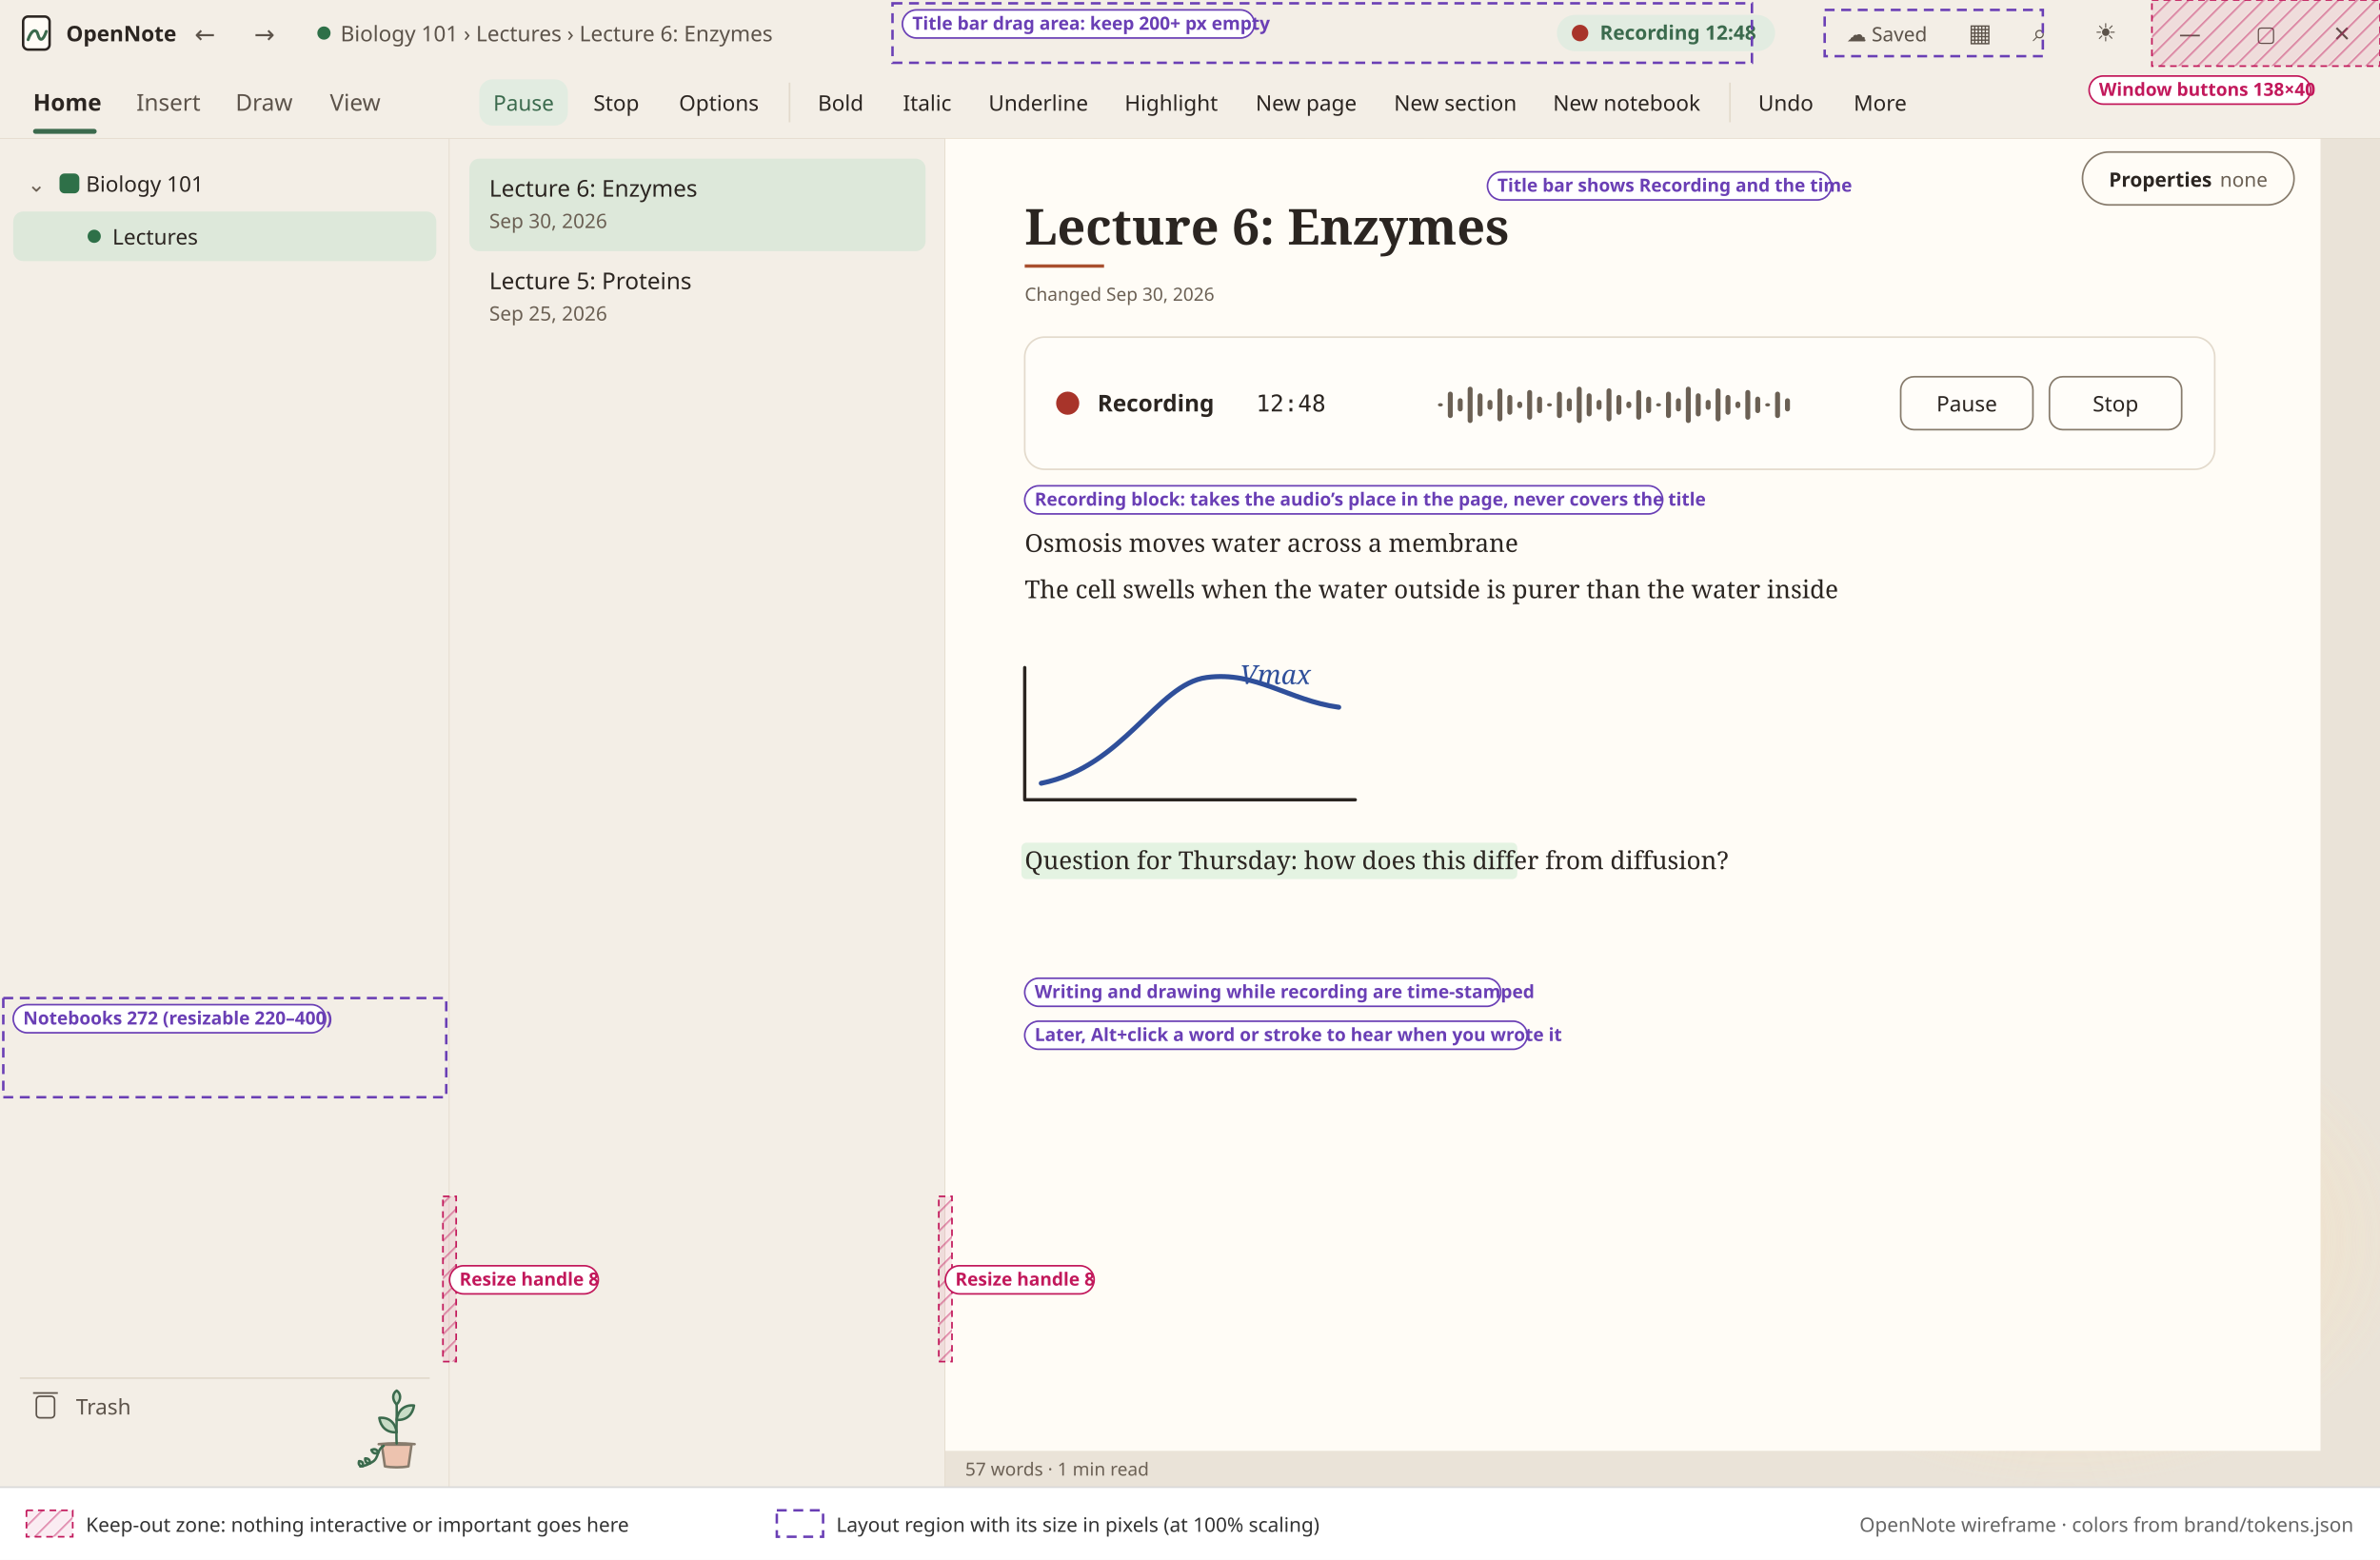
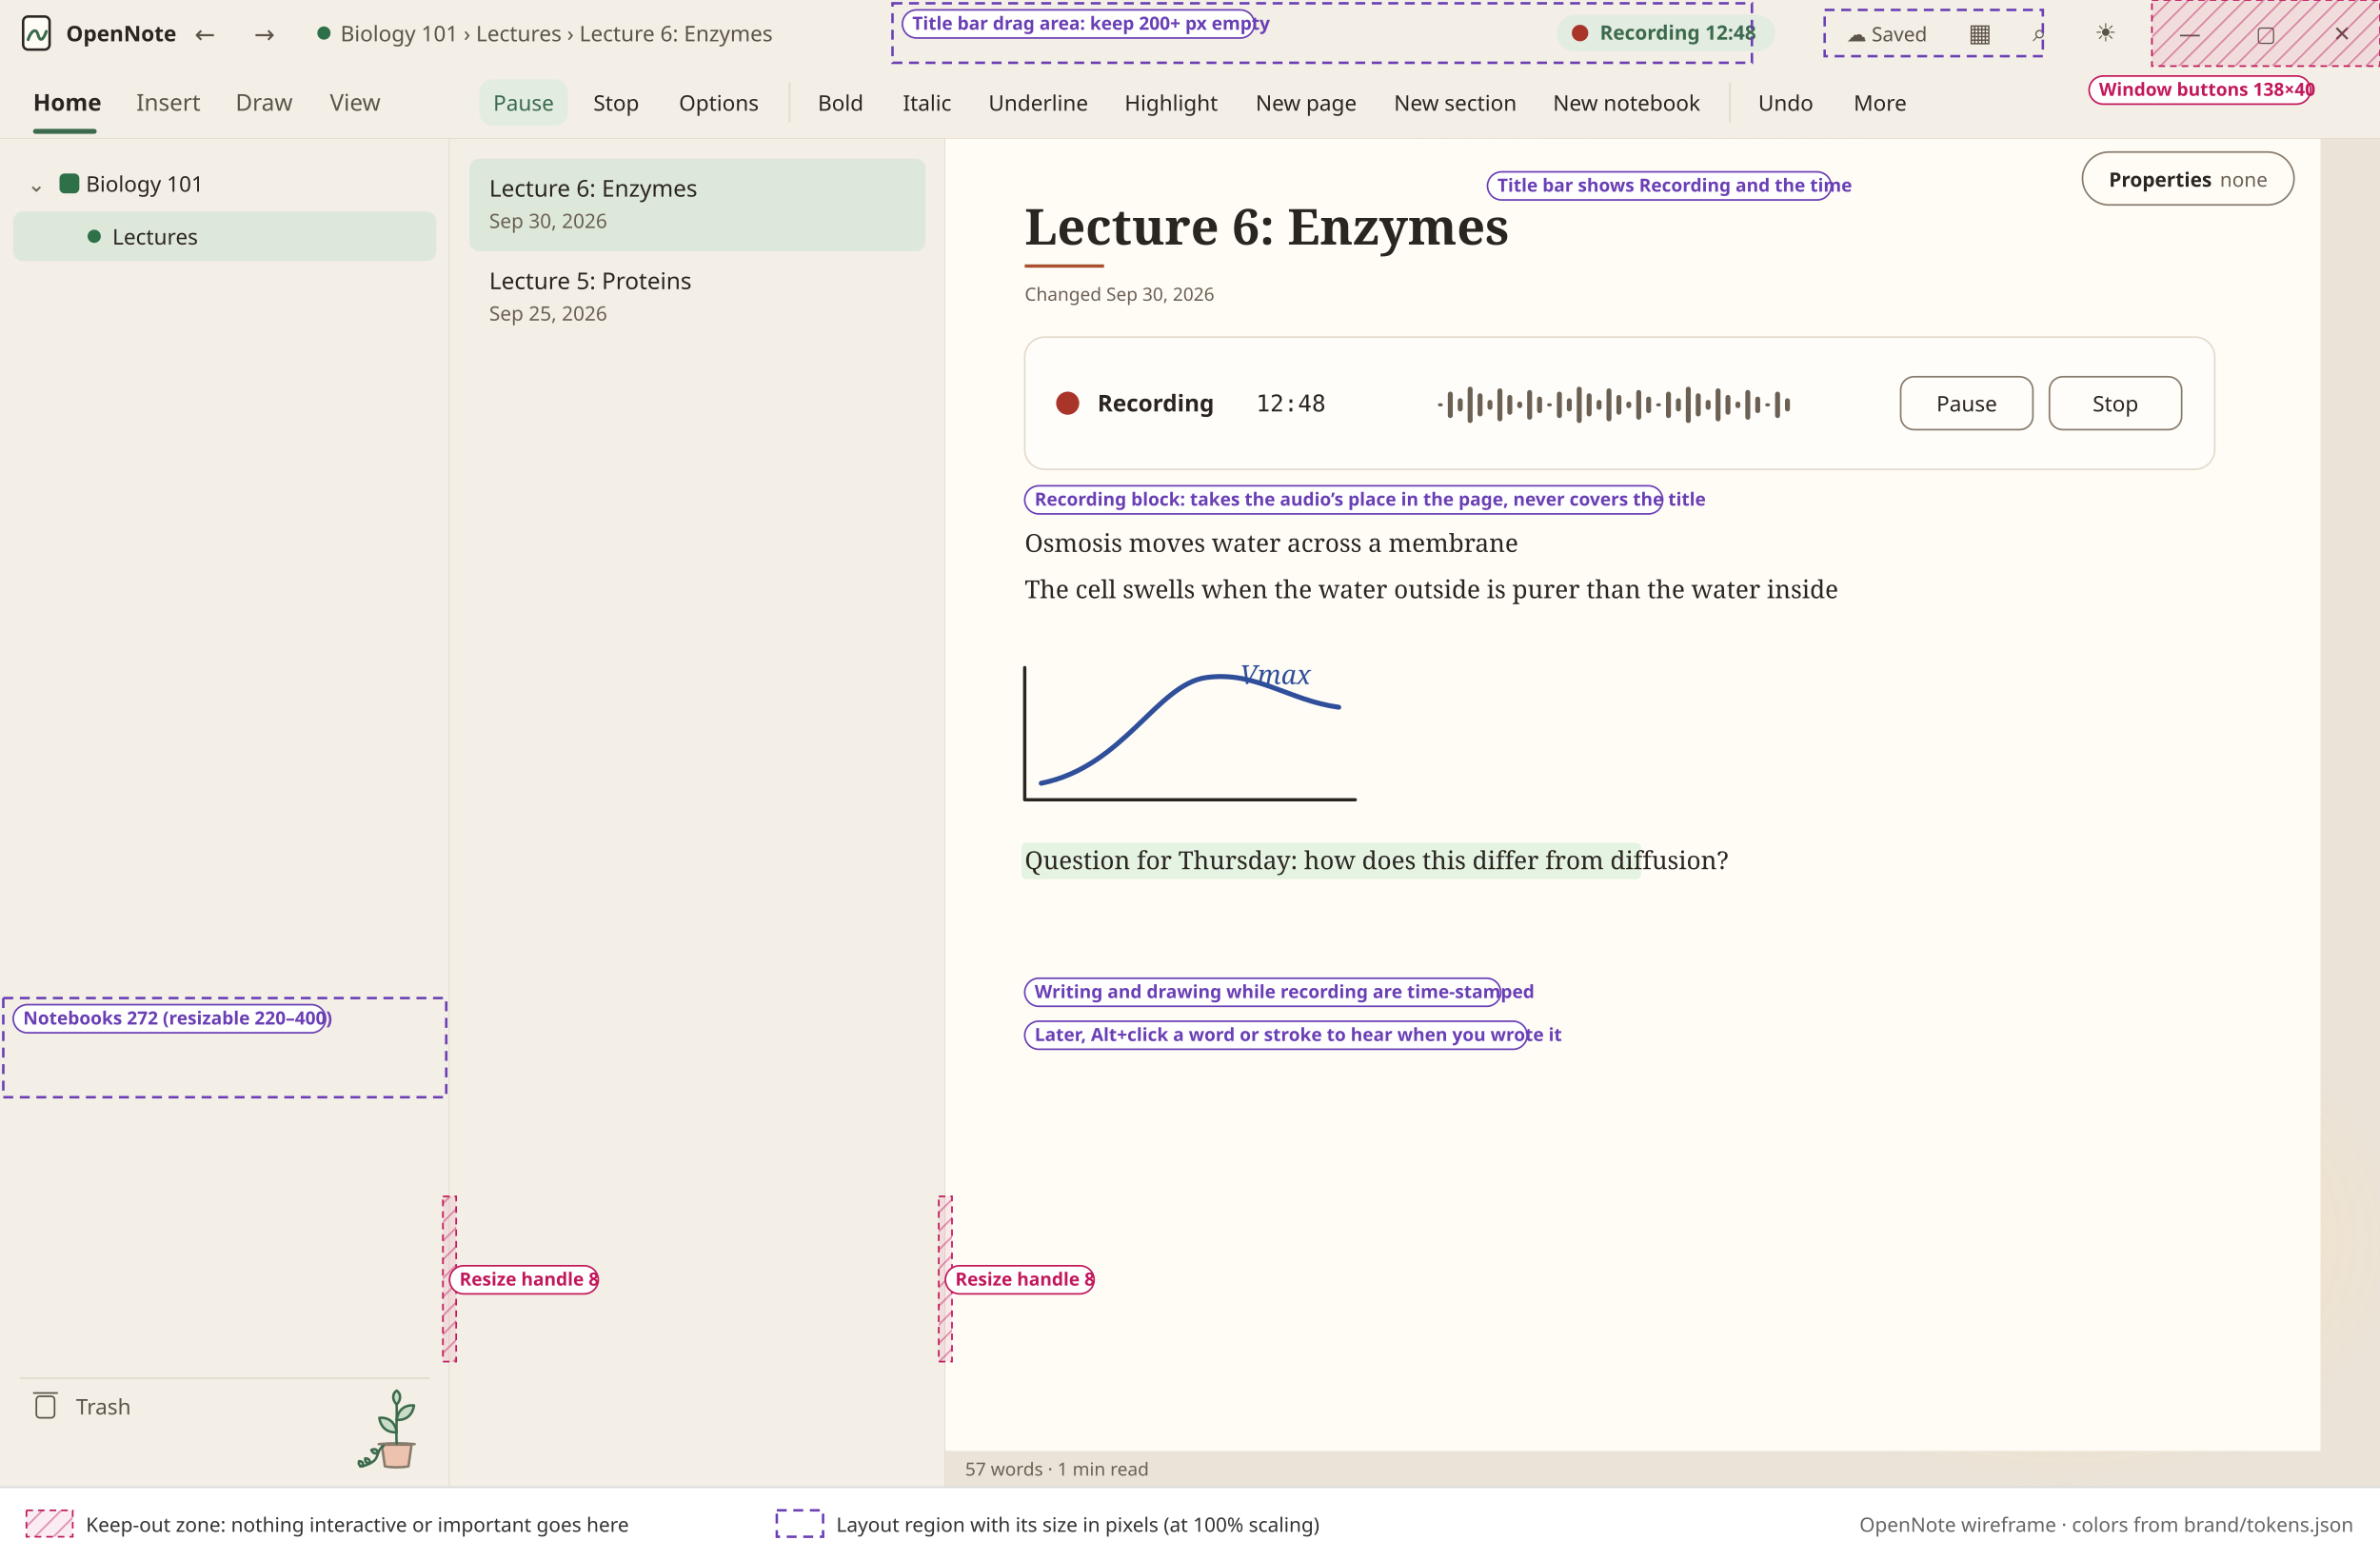
<svg xmlns="http://www.w3.org/2000/svg" viewBox="0 0 1440 944" width="1440" height="944" role="img">
  <defs>
    <pattern id="hatch" width="8" height="8" patternUnits="userSpaceOnUse" patternTransform="rotate(45)">
      <rect width="8" height="8" fill="#C2185B" fill-opacity="0.08" />
      <line x1="0" y1="0" x2="0" y2="8" stroke="#C2185B" stroke-opacity="0.45" stroke-width="2" />
    </pattern>
    <filter id="shadow" x="-10%" y="-10%" width="120%" height="130%">
      <feDropShadow dx="0" dy="4" stdDeviation="6" flood-color="#2B2521" flood-opacity="0.16" />
    </filter>
  </defs>
  <rect x="0" y="0" width="1440" height="900" rx="0" fill="#F3EEE6" />
  <rect x="0" y="0" width="1440" height="40" rx="0" fill="#F3EEE6" />
  <rect x="14" y="10" width="16" height="20" rx="3" fill="#FFFCF6" stroke="#2B2521" stroke-width="1.5" />
  <path d="M17 24c2-6 5-7 6-3s3 4 5-2" fill="none" stroke-linecap="round" stroke-linejoin="round" stroke="#3B6A4D" stroke-width="1.8" />
  <text x="40" y="25" font-size="13" font-weight="600" fill="#2B2521" text-anchor="start" font-family="'Atkinson Hyperlegible Next', 'Segoe UI', system-ui, sans-serif">OpenNote</text>
  <text x="124" y="26" font-size="15" font-weight="400" fill="#5C534A" text-anchor="middle" font-family="'Atkinson Hyperlegible Next', 'Segoe UI', system-ui, sans-serif">←</text>
  <text x="160" y="26" font-size="15" font-weight="400" fill="#5C534A" text-anchor="middle" font-family="'Atkinson Hyperlegible Next', 'Segoe UI', system-ui, sans-serif">→</text>
  <circle cx="196" cy="20" r="4" fill="#2E7048" />
  <text x="206" y="25" font-size="13" font-weight="400" fill="#5C534A" text-anchor="start" font-family="'Atkinson Hyperlegible Next', 'Segoe UI', system-ui, sans-serif">Biology 101 › Lectures › Lecture 6: Enzymes</text>
  <text x="1166" y="25" font-size="12" font-weight="400" fill="#5C534A" text-anchor="end" font-family="'Atkinson Hyperlegible Next', 'Segoe UI', system-ui, sans-serif">☁ Saved</text>
  <text x="1198" y="25" font-size="15" font-weight="400" fill="#5C534A" text-anchor="middle" font-family="'Atkinson Hyperlegible Next', 'Segoe UI', system-ui, sans-serif">▦</text>
  <text x="1234" y="25" font-size="15" font-weight="400" fill="#5C534A" text-anchor="middle" font-family="'Atkinson Hyperlegible Next', 'Segoe UI', system-ui, sans-serif">⌕</text>
  <text x="1274" y="25" font-size="15" font-weight="400" fill="#5C534A" text-anchor="middle" font-family="'Atkinson Hyperlegible Next', 'Segoe UI', system-ui, sans-serif">☀</text>
  <rect x="942" y="9" width="132" height="22" rx="11" fill="#E2ECE1" />
  <circle cx="956" cy="20" r="5" fill="#A8342A" />
  <text x="968" y="24" font-size="12" font-weight="600" fill="#3B6A4D" text-anchor="start" font-family="'Atkinson Hyperlegible Next', 'Segoe UI', system-ui, sans-serif">Recording 12:48</text>
  <text x="1325" y="25" font-size="13" font-weight="400" fill="#5C534A" text-anchor="middle" font-family="'Atkinson Hyperlegible Next', 'Segoe UI', system-ui, sans-serif">—</text>
  <text x="1371" y="25" font-size="13" font-weight="400" fill="#5C534A" text-anchor="middle" font-family="'Atkinson Hyperlegible Next', 'Segoe UI', system-ui, sans-serif">▢</text>
  <text x="1417" y="25" font-size="13" font-weight="400" fill="#5C534A" text-anchor="middle" font-family="'Atkinson Hyperlegible Next', 'Segoe UI', system-ui, sans-serif">✕</text>
  <rect x="0" y="40" width="1440" height="44" rx="0" fill="#F3EEE6" />
  <line x1="0" y1="84" x2="1440" y2="84" stroke="#E3DACC" />
  <text x="20" y="67" font-size="14" font-weight="600" fill="#2B2521" text-anchor="start" font-family="'Atkinson Hyperlegible Next', 'Segoe UI', system-ui, sans-serif">Home</text>
  <rect x="20" y="78" width="38.5" height="3" rx="1.5" fill="#3B6A4D" />
  <text x="82.5" y="67" font-size="14" font-weight="400" fill="#5C534A" text-anchor="start" font-family="'Atkinson Hyperlegible Next', 'Segoe UI', system-ui, sans-serif">Insert</text>
  <text x="142.5" y="67" font-size="14" font-weight="400" fill="#5C534A" text-anchor="start" font-family="'Atkinson Hyperlegible Next', 'Segoe UI', system-ui, sans-serif">Draw</text>
  <text x="199.6" y="67" font-size="14" font-weight="400" fill="#5C534A" text-anchor="start" font-family="'Atkinson Hyperlegible Next', 'Segoe UI', system-ui, sans-serif">View</text>
  <g data-fit="6" data-center="both">
    <rect x="290" y="48" width="53.6" height="28" rx="8" fill="#E2ECE1" />
    <text x="316.8" y="67" font-size="13" font-weight="400" fill="#3B6A4D" text-anchor="middle" font-family="'Atkinson Hyperlegible Next', 'Segoe UI', system-ui, sans-serif">Pause</text>
  </g>
  <g data-fit="6" data-center="both">
    <rect x="349.6" y="48" width="46.6" height="28" rx="8" fill="none" />
    <text x="372.9" y="67" font-size="13" font-weight="400" fill="#2B2521" text-anchor="middle" font-family="'Atkinson Hyperlegible Next', 'Segoe UI', system-ui, sans-serif">Stop</text>
  </g>
  <g data-fit="6" data-center="both">
    <rect x="402.2" y="48" width="65.5" height="28" rx="8" fill="none" />
    <text x="434.95" y="67" font-size="13" font-weight="400" fill="#2B2521" text-anchor="middle" font-family="'Atkinson Hyperlegible Next', 'Segoe UI', system-ui, sans-serif">Options</text>
  </g>
  <line x1="477.7" y1="50" x2="477.7" y2="74" stroke="#E3DACC" />
  <g data-fit="6" data-center="both">
    <rect x="485.7" y="48" width="45.9" height="28" rx="8" fill="none" />
    <text x="508.65" y="67" font-size="13" font-weight="400" fill="#2B2521" text-anchor="middle" font-family="'Atkinson Hyperlegible Next', 'Segoe UI', system-ui, sans-serif">Bold</text>
  </g>
  <g data-fit="6" data-center="both">
    <rect x="537.6" y="48" width="46.8" height="28" rx="8" fill="none" />
    <text x="561" y="67" font-size="13" font-weight="400" fill="#2B2521" text-anchor="middle" font-family="'Atkinson Hyperlegible Next', 'Segoe UI', system-ui, sans-serif">Italic</text>
  </g>
  <g data-fit="6" data-center="both">
    <rect x="590.4" y="48" width="75.7" height="28" rx="8" fill="none" />
    <text x="628.25" y="67" font-size="13" font-weight="400" fill="#2B2521" text-anchor="middle" font-family="'Atkinson Hyperlegible Next', 'Segoe UI', system-ui, sans-serif">Underline</text>
  </g>
  <g data-fit="6" data-center="both">
    <rect x="672.1" y="48" width="73.1" height="28" rx="8" fill="none" />
    <text x="708.65" y="67" font-size="13" font-weight="400" fill="#2B2521" text-anchor="middle" font-family="'Atkinson Hyperlegible Next', 'Segoe UI', system-ui, sans-serif">Highlight</text>
  </g>
  <g data-fit="6" data-center="both">
    <rect x="751.2" y="48" width="78.2" height="28" rx="8" fill="none" />
    <text x="790.3" y="67" font-size="13" font-weight="400" fill="#2B2521" text-anchor="middle" font-family="'Atkinson Hyperlegible Next', 'Segoe UI', system-ui, sans-serif">New page</text>
  </g>
  <g data-fit="6" data-center="both">
    <rect x="835.4" y="48" width="90.3" height="28" rx="8" fill="none" />
    <text x="880.55" y="67" font-size="13" font-weight="400" fill="#2B2521" text-anchor="middle" font-family="'Atkinson Hyperlegible Next', 'Segoe UI', system-ui, sans-serif">New section</text>
  </g>
  <g data-fit="6" data-center="both">
    <rect x="931.7" y="48" width="105" height="28" rx="8" fill="none" />
    <text x="984.2" y="67" font-size="13" font-weight="400" fill="#2B2521" text-anchor="middle" font-family="'Atkinson Hyperlegible Next', 'Segoe UI', system-ui, sans-serif">New notebook</text>
  </g>
  <line x1="1046.7" y1="50" x2="1046.7" y2="74" stroke="#E3DACC" />
  <g data-fit="6" data-center="both">
    <rect x="1054.7" y="48" width="51.6" height="28" rx="8" fill="none" />
    <text x="1080.5" y="67" font-size="13" font-weight="400" fill="#2B2521" text-anchor="middle" font-family="'Atkinson Hyperlegible Next', 'Segoe UI', system-ui, sans-serif">Undo</text>
  </g>
  <g data-fit="6" data-center="both">
    <rect x="1112.3" y="48" width="50.6" height="28" rx="8" fill="none" />
    <text x="1137.6" y="67" font-size="13" font-weight="400" fill="#2B2521" text-anchor="middle" font-family="'Atkinson Hyperlegible Next', 'Segoe UI', system-ui, sans-serif">More</text>
  </g>
  <rect x="0" y="84" width="272" height="816" rx="0" fill="#F3EEE6" />
  <line x1="272" y1="84" x2="272" y2="900" stroke="#E3DACC" />
  <text x="22" y="116" font-size="13" font-weight="400" fill="#6B6054" text-anchor="middle" font-family="'Atkinson Hyperlegible Next', 'Segoe UI', system-ui, sans-serif">⌄</text>
  <rect x="36" y="105" width="12" height="12" rx="3" fill="#2E7048" />
  <text x="52" y="116" font-size="13" font-weight="400" fill="#2B2521" text-anchor="start" font-family="'Atkinson Hyperlegible Next', 'Segoe UI', system-ui, sans-serif">Biology 101</text>
  <rect x="8" y="128" width="256" height="30" rx="6" fill="#DDE8DA" />
  <circle cx="57" cy="143" r="4" fill="#2E7048" />
  <text x="68" y="148" font-size="13" font-weight="400" fill="#2B2521" text-anchor="start" font-family="'Atkinson Hyperlegible Next', 'Segoe UI', system-ui, sans-serif">Lectures</text>
  <line x1="12" y1="834" x2="260" y2="834" stroke="#E3DACC" />
  <rect x="22" y="845" width="11" height="13" rx="2" fill="none" stroke="#5C534A" stroke-width="1" />
  <line x1="20" y1="843" x2="35" y2="843" stroke="#5C534A" />
  <text x="46" y="856" font-size="13" font-weight="400" fill="#5C534A" text-anchor="start" font-family="'Atkinson Hyperlegible Next', 'Segoe UI', system-ui, sans-serif">Trash</text>
  <g data-part="plant-pot" fill="none" stroke="#877B6C" stroke-linecap="round" stroke-linejoin="round">
    <g data-part="plant" transform="translate(216 840.5063) scale(0.75)" stroke-width="2">
      <path d="M20 45H44L41.5 62.5C36 63.6 28 63.6 22.5 62.5Z" fill="#EDC3AF" data-part="pot" />
      <path d="M17.5 44.6C28 43.6 37 43.6 46.5 44.6" />
      <path d="M32 44C31.4 34 32.4 23 32 12" stroke="#3B6A4D" />
      <path d="M21.5 46C15.5 49.5 18 55.6 12.4 59 9 61 6 62.4 2.6 62.6" stroke="#3B6A4D" />
      <path d="M32 35C24 35.6 19 30.6 18 23.4 26 22.6 31 27.6 32 35Z" fill="#C8DCC6" stroke="#3B6A4D" />
      <path d="M32 25C40 25.6 45 20.6 46 13.4 38 12.6 33 17.6 32 25Z" fill="#C8DCC6" stroke="#3B6A4D" />
      <path d="M32 12.6C28 8.6 28.6 3.6 32 1.4 35.4 3.6 36 8.6 32 12.6Z" fill="#C8DCC6" stroke="#3B6A4D" />
      <path d="M17.2 51.4Q15.5 47.4 11.6 49.3Q13.3 53.4 17.2 51.4Z" fill="#C8DCC6" stroke="#3B6A4D" />
      <path d="M10.4 60.1Q10.7 56 6.6 56.1Q6.3 60.2 10.4 60.1Z" fill="#C8DCC6" stroke="#3B6A4D" />
      <path d="M4.6 62.4Q5.8 58.5 1.7 58.3Q0.5 62.2 4.6 62.4Z" fill="#C8DCC6" stroke="#3B6A4D" />
    </g>
  </g>
  <rect x="272" y="84" width="300" height="816" rx="0" fill="#F3EEE6" />
  <line x1="572" y1="84" x2="572" y2="900" stroke="#E3DACC" />
  <rect x="284" y="96" width="276" height="56" rx="6" fill="#DDE8DA" />
  <text x="296" y="119" font-size="14" font-weight="500" fill="#2B2521" text-anchor="start" font-family="'Atkinson Hyperlegible Next', 'Segoe UI', system-ui, sans-serif">Lecture 6: Enzymes</text>
  <text x="296" y="138" font-size="12" font-weight="400" fill="#6B6054" text-anchor="start" font-family="'Atkinson Hyperlegible Next', 'Segoe UI', system-ui, sans-serif">Sep 30, 2026</text>
  <text x="296" y="175" font-size="14" font-weight="500" fill="#2B2521" text-anchor="start" font-family="'Atkinson Hyperlegible Next', 'Segoe UI', system-ui, sans-serif">Lecture 5: Proteins</text>
  <text x="296" y="194" font-size="12" font-weight="400" fill="#6B6054" text-anchor="start" font-family="'Atkinson Hyperlegible Next', 'Segoe UI', system-ui, sans-serif">Sep 25, 2026</text>
  <defs>
    <radialGradient id="ambient7" cx="0" cy="0" r="1" gradientUnits="userSpaceOnUse" gradientTransform="translate(572 84) scale(608 653)">
      <stop offset="0" stop-color="#FFF0D4" />
      <stop offset="1" stop-color="#FFF0D4" stop-opacity="0" />
    </radialGradient>
    <radialGradient id="ambient7p">
      <stop offset="0" stop-color="#FCE4B8" />
      <stop offset="1" stop-color="#FCE4B8" stop-opacity="0" />
    </radialGradient>
  </defs>
  <rect x="572" y="84" width="868" height="816" rx="0" fill="#EAE3D8" />
  <rect x="572" y="84" width="868" height="816" fill="url(#ambient7)" />
  <ellipse cx="1250" cy="750" rx="210" ry="150" fill="url(#ambient7p)" opacity="0.9" />
  <rect x="572" y="84" width="832" height="794" rx="0" fill="#FFFCF6" />
  <text x="584" y="893" font-size="11" font-weight="400" fill="#6B6054" text-anchor="start" font-family="'Atkinson Hyperlegible Next', 'Segoe UI', system-ui, sans-serif">57 words · 1 min read</text>
  <rect x="1260" y="92" width="128" height="32" rx="16" fill="#FFFCF6" stroke="#877B6C" stroke-width="1" />
  <text x="1276" y="113" font-size="12" font-weight="600" fill="#2B2521" text-anchor="start" font-family="'Atkinson Hyperlegible Next', 'Segoe UI', system-ui, sans-serif">Properties</text>
  <text x="1372" y="113" font-size="12" font-weight="400" fill="#6B6054" text-anchor="end" font-family="'Atkinson Hyperlegible Next', 'Segoe UI', system-ui, sans-serif">none</text>
  <text x="620" y="148" font-size="30" font-weight="700" fill="#2B2521" text-anchor="start" font-family="Literata, Cambria, Georgia, serif">Lecture 6: Enzymes</text>
  <rect x="620" y="160" width="48" height="2" rx="0" fill="#A9502F" />
  <text x="620" y="182" font-size="11" font-weight="400" fill="#6B6054" text-anchor="start" font-family="'Atkinson Hyperlegible Next', 'Segoe UI', system-ui, sans-serif">Changed Sep 30, 2026</text>
  <rect x="620" y="204" width="720" height="80" rx="12" fill="#FFFDF9" stroke="#E3DACC" stroke-width="1" />
  <circle cx="646" cy="244" r="7" fill="#A8342A" />
  <text x="664" y="249" font-size="14" font-weight="600" fill="#2B2521" text-anchor="start" font-family="'Atkinson Hyperlegible Next', 'Segoe UI', system-ui, sans-serif">Recording</text>
  <text x="760" y="249" font-size="14" font-weight="400" fill="#2B2521" text-anchor="start" font-family="'Atkinson Hyperlegible Mono', 'Cascadia Code', Consolas, monospace">12:48</text>
  <rect x="870" y="244" width="3" height="2" rx="1.5" fill="#6B6054" />
  <rect x="876" y="237" width="3" height="16" rx="1.5" fill="#6B6054" />
  <rect x="882" y="241" width="3" height="8" rx="1.5" fill="#6B6054" />
  <rect x="888" y="234" width="3" height="22" rx="1.5" fill="#6B6054" />
  <rect x="894" y="238" width="3" height="14" rx="1.5" fill="#6B6054" />
  <rect x="900" y="242" width="3" height="6" rx="1.5" fill="#6B6054" />
  <rect x="906" y="235" width="3" height="20" rx="1.5" fill="#6B6054" />
  <rect x="912" y="239" width="3" height="12" rx="1.5" fill="#6B6054" />
  <rect x="918" y="243" width="3" height="4" rx="1.5" fill="#6B6054" />
  <rect x="924" y="236" width="3" height="18" rx="1.5" fill="#6B6054" />
  <rect x="930" y="240" width="3" height="10" rx="1.5" fill="#6B6054" />
  <rect x="936" y="244" width="3" height="2" rx="1.5" fill="#6B6054" />
  <rect x="942" y="237" width="3" height="16" rx="1.5" fill="#6B6054" />
  <rect x="948" y="241" width="3" height="8" rx="1.5" fill="#6B6054" />
  <rect x="954" y="234" width="3" height="22" rx="1.5" fill="#6B6054" />
  <rect x="960" y="238" width="3" height="14" rx="1.5" fill="#6B6054" />
  <rect x="966" y="242" width="3" height="6" rx="1.5" fill="#6B6054" />
  <rect x="972" y="235" width="3" height="20" rx="1.5" fill="#6B6054" />
  <rect x="978" y="239" width="3" height="12" rx="1.5" fill="#6B6054" />
  <rect x="984" y="243" width="3" height="4" rx="1.5" fill="#6B6054" />
  <rect x="990" y="236" width="3" height="18" rx="1.5" fill="#6B6054" />
  <rect x="996" y="240" width="3" height="10" rx="1.5" fill="#6B6054" />
  <rect x="1002" y="244" width="3" height="2" rx="1.5" fill="#6B6054" />
  <rect x="1008" y="237" width="3" height="16" rx="1.5" fill="#6B6054" />
  <rect x="1014" y="241" width="3" height="8" rx="1.5" fill="#6B6054" />
  <rect x="1020" y="234" width="3" height="22" rx="1.5" fill="#6B6054" />
  <rect x="1026" y="238" width="3" height="14" rx="1.5" fill="#6B6054" />
  <rect x="1032" y="242" width="3" height="6" rx="1.5" fill="#6B6054" />
  <rect x="1038" y="235" width="3" height="20" rx="1.5" fill="#6B6054" />
  <rect x="1044" y="239" width="3" height="12" rx="1.5" fill="#6B6054" />
  <rect x="1050" y="243" width="3" height="4" rx="1.5" fill="#6B6054" />
  <rect x="1056" y="236" width="3" height="18" rx="1.5" fill="#6B6054" />
  <rect x="1062" y="240" width="3" height="10" rx="1.5" fill="#6B6054" />
  <rect x="1068" y="244" width="3" height="2" rx="1.5" fill="#6B6054" />
  <rect x="1074" y="237" width="3" height="16" rx="1.5" fill="#6B6054" />
  <rect x="1080" y="241" width="3" height="8" rx="1.5" fill="#6B6054" />
  <g data-fit="6" data-center="both">
    <rect x="1150" y="228" width="80" height="32" rx="8" fill="none" stroke="#877B6C" stroke-width="1" />
    <text x="1190" y="249" font-size="13" font-weight="400" fill="#2B2521" text-anchor="middle" font-family="'Atkinson Hyperlegible Next', 'Segoe UI', system-ui, sans-serif">Pause</text>
  </g>
  <g data-fit="6" data-center="both">
    <rect x="1240" y="228" width="80" height="32" rx="8" fill="none" stroke="#877B6C" stroke-width="1" />
    <text x="1280" y="249" font-size="13" font-weight="400" fill="#2B2521" text-anchor="middle" font-family="'Atkinson Hyperlegible Next', 'Segoe UI', system-ui, sans-serif">Stop</text>
  </g>
  <text x="620" y="334" font-size="15" font-weight="400" fill="#2B2521" text-anchor="start" font-family="Literata, Cambria, Georgia, serif">Osmosis moves water across a membrane</text>
  <text x="620" y="362" font-size="15" font-weight="400" fill="#2B2521" text-anchor="start" font-family="Literata, Cambria, Georgia, serif">The cell swells when the water outside is purer than the water inside</text>
  <path d="M620 484l0-80M620 484l200 0" fill="none" stroke-linecap="round" stroke-linejoin="round" stroke="#2B2521" stroke-width="2" />
  <path d="M630 474c50-10 70-60 100-64s50 14 80 18" fill="none" stroke-linecap="round" stroke-linejoin="round" stroke="#2F4F9A" stroke-width="3" />
  <text x="750" y="414" font-size="16" font-weight="400" fill="#2F4F9A" text-anchor="start" font-family="Literata, Cambria, Georgia, serif" font-style="italic">Vmax</text>
-   <rect x="618" y="510" width="300" height="22" rx="3" fill="#8ED6A566" fill-opacity="0.6" />
+   <rect x="618" y="510" width="375" height="22" rx="3" fill="#8ED6A566" fill-opacity="0.6" />
  <text x="620" y="526" font-size="15" font-weight="400" fill="#2B2521" text-anchor="start" font-family="Literata, Cambria, Georgia, serif">Question for Thursday: how does this differ from diffusion?</text>
  <g pointer-events="none">
    <rect x="1302" y="0" width="138" height="40" rx="0" fill="url(#hatch)" stroke="#C2185B" stroke-width="1" stroke-dasharray="4 3" />
  </g>
  <g data-fit="4" pointer-events="none">
    <rect x="1264" y="46" width="134" height="17" rx="8.5" fill="#FFFFFF" stroke="#C2185B" stroke-width="1" />
    <text x="1270" y="58" font-size="11" font-weight="600" fill="#C2185B" text-anchor="start" font-family="'Atkinson Hyperlegible Next', 'Segoe UI', system-ui, sans-serif">Window buttons 138×40</text>
  </g>
  <g pointer-events="none">
    <rect x="540" y="2" width="520" height="36" rx="0" fill="none" stroke="#6A3FB5" stroke-width="1.5" stroke-dasharray="6 4" />
  </g>
  <g data-fit="4" pointer-events="none">
    <rect x="546" y="6" width="213" height="17" rx="8.5" fill="#FFFFFF" stroke="#6A3FB5" stroke-width="1" />
    <text x="552" y="18" font-size="11" font-weight="600" fill="#6A3FB5" text-anchor="start" font-family="'Atkinson Hyperlegible Next', 'Segoe UI', system-ui, sans-serif">Title bar drag area: keep 200+ px empty</text>
  </g>
  <g pointer-events="none">
    <rect x="2" y="604" width="268" height="60" rx="0" fill="none" stroke="#6A3FB5" stroke-width="1.5" stroke-dasharray="6 4" />
  </g>
  <g data-fit="4" pointer-events="none">
    <rect x="8" y="608" width="189" height="17" rx="8.5" fill="#FFFFFF" stroke="#6A3FB5" stroke-width="1" />
    <text x="14" y="620" font-size="11" font-weight="600" fill="#6A3FB5" text-anchor="start" font-family="'Atkinson Hyperlegible Next', 'Segoe UI', system-ui, sans-serif">Notebooks 272 (resizable 220–400)</text>
  </g>
  <g pointer-events="none">
    <rect x="268" y="724" width="8" height="100" rx="0" fill="url(#hatch)" stroke="#C2185B" stroke-width="1" stroke-dasharray="4 3" />
  </g>
  <g data-fit="4" pointer-events="none">
    <rect x="272" y="766" width="90" height="17" rx="8.5" fill="#FFFFFF" stroke="#C2185B" stroke-width="1" />
    <text x="278" y="778" font-size="11" font-weight="600" fill="#C2185B" text-anchor="start" font-family="'Atkinson Hyperlegible Next', 'Segoe UI', system-ui, sans-serif">Resize handle 8</text>
  </g>
  <g pointer-events="none">
    <rect x="568" y="724" width="8" height="100" rx="0" fill="url(#hatch)" stroke="#C2185B" stroke-width="1" stroke-dasharray="4 3" />
  </g>
  <g data-fit="4" pointer-events="none">
    <rect x="572" y="766" width="90" height="17" rx="8.5" fill="#FFFFFF" stroke="#C2185B" stroke-width="1" />
    <text x="578" y="778" font-size="11" font-weight="600" fill="#C2185B" text-anchor="start" font-family="'Atkinson Hyperlegible Next', 'Segoe UI', system-ui, sans-serif">Resize handle 8</text>
  </g>
  <g pointer-events="none">
    <rect x="1104" y="6" width="132" height="28" rx="0" fill="none" stroke="#6A3FB5" stroke-width="1.5" stroke-dasharray="6 4" />
  </g>
  <g data-fit="4" pointer-events="none">
    <rect x="900" y="104" width="208" height="17" rx="8.5" fill="#FFFFFF" stroke="#6A3FB5" stroke-width="1" />
    <text x="906" y="116" font-size="11" font-weight="600" fill="#6A3FB5" text-anchor="start" font-family="'Atkinson Hyperlegible Next', 'Segoe UI', system-ui, sans-serif">Title bar shows Recording and the time</text>
  </g>
  <g data-fit="4" pointer-events="none">
    <rect x="620" y="294" width="386" height="17" rx="8.5" fill="#FFFFFF" stroke="#6A3FB5" stroke-width="1" />
    <text x="626" y="306" font-size="11" font-weight="600" fill="#6A3FB5" text-anchor="start" font-family="'Atkinson Hyperlegible Next', 'Segoe UI', system-ui, sans-serif">Recording block: takes the audio’s place in the page, never covers the title</text>
  </g>
  <g data-fit="4" pointer-events="none">
    <rect x="620" y="592" width="288" height="17" rx="8.5" fill="#FFFFFF" stroke="#6A3FB5" stroke-width="1" />
    <text x="626" y="604" font-size="11" font-weight="600" fill="#6A3FB5" text-anchor="start" font-family="'Atkinson Hyperlegible Next', 'Segoe UI', system-ui, sans-serif">Writing and drawing while recording are time-stamped</text>
  </g>
  <g data-fit="4" pointer-events="none">
    <rect x="620" y="618" width="304" height="17" rx="8.5" fill="#FFFFFF" stroke="#6A3FB5" stroke-width="1" />
    <text x="626" y="630" font-size="11" font-weight="600" fill="#6A3FB5" text-anchor="start" font-family="'Atkinson Hyperlegible Next', 'Segoe UI', system-ui, sans-serif">Later, Alt+click a word or stroke to hear when you wrote it</text>
  </g>
  <rect x="0" y="900" width="1440" height="44" rx="0" fill="#FFFFFF" />
  <line x1="0" y1="900" x2="1440" y2="900" stroke="#D9D9D9" />
  <rect x="16" y="914" width="28" height="16" rx="0" fill="url(#hatch)" stroke="#C2185B" stroke-width="1" stroke-dasharray="4 3" />
  <text x="52" y="927" font-size="12" font-weight="400" fill="#333" text-anchor="start" font-family="'Atkinson Hyperlegible Next', 'Segoe UI', system-ui, sans-serif">Keep-out zone: nothing interactive or important goes here</text>
  <rect x="470" y="914" width="28" height="16" rx="0" fill="none" stroke="#6A3FB5" stroke-width="1.5" stroke-dasharray="6 4" />
  <text x="506" y="927" font-size="12" font-weight="400" fill="#333" text-anchor="start" font-family="'Atkinson Hyperlegible Next', 'Segoe UI', system-ui, sans-serif">Layout region with its size in pixels (at 100% scaling)</text>
  <text x="1424" y="927" font-size="12" font-weight="400" fill="#666" text-anchor="end" font-family="'Atkinson Hyperlegible Next', 'Segoe UI', system-ui, sans-serif">OpenNote wireframe · colors from brand/tokens.json</text>
</svg>
